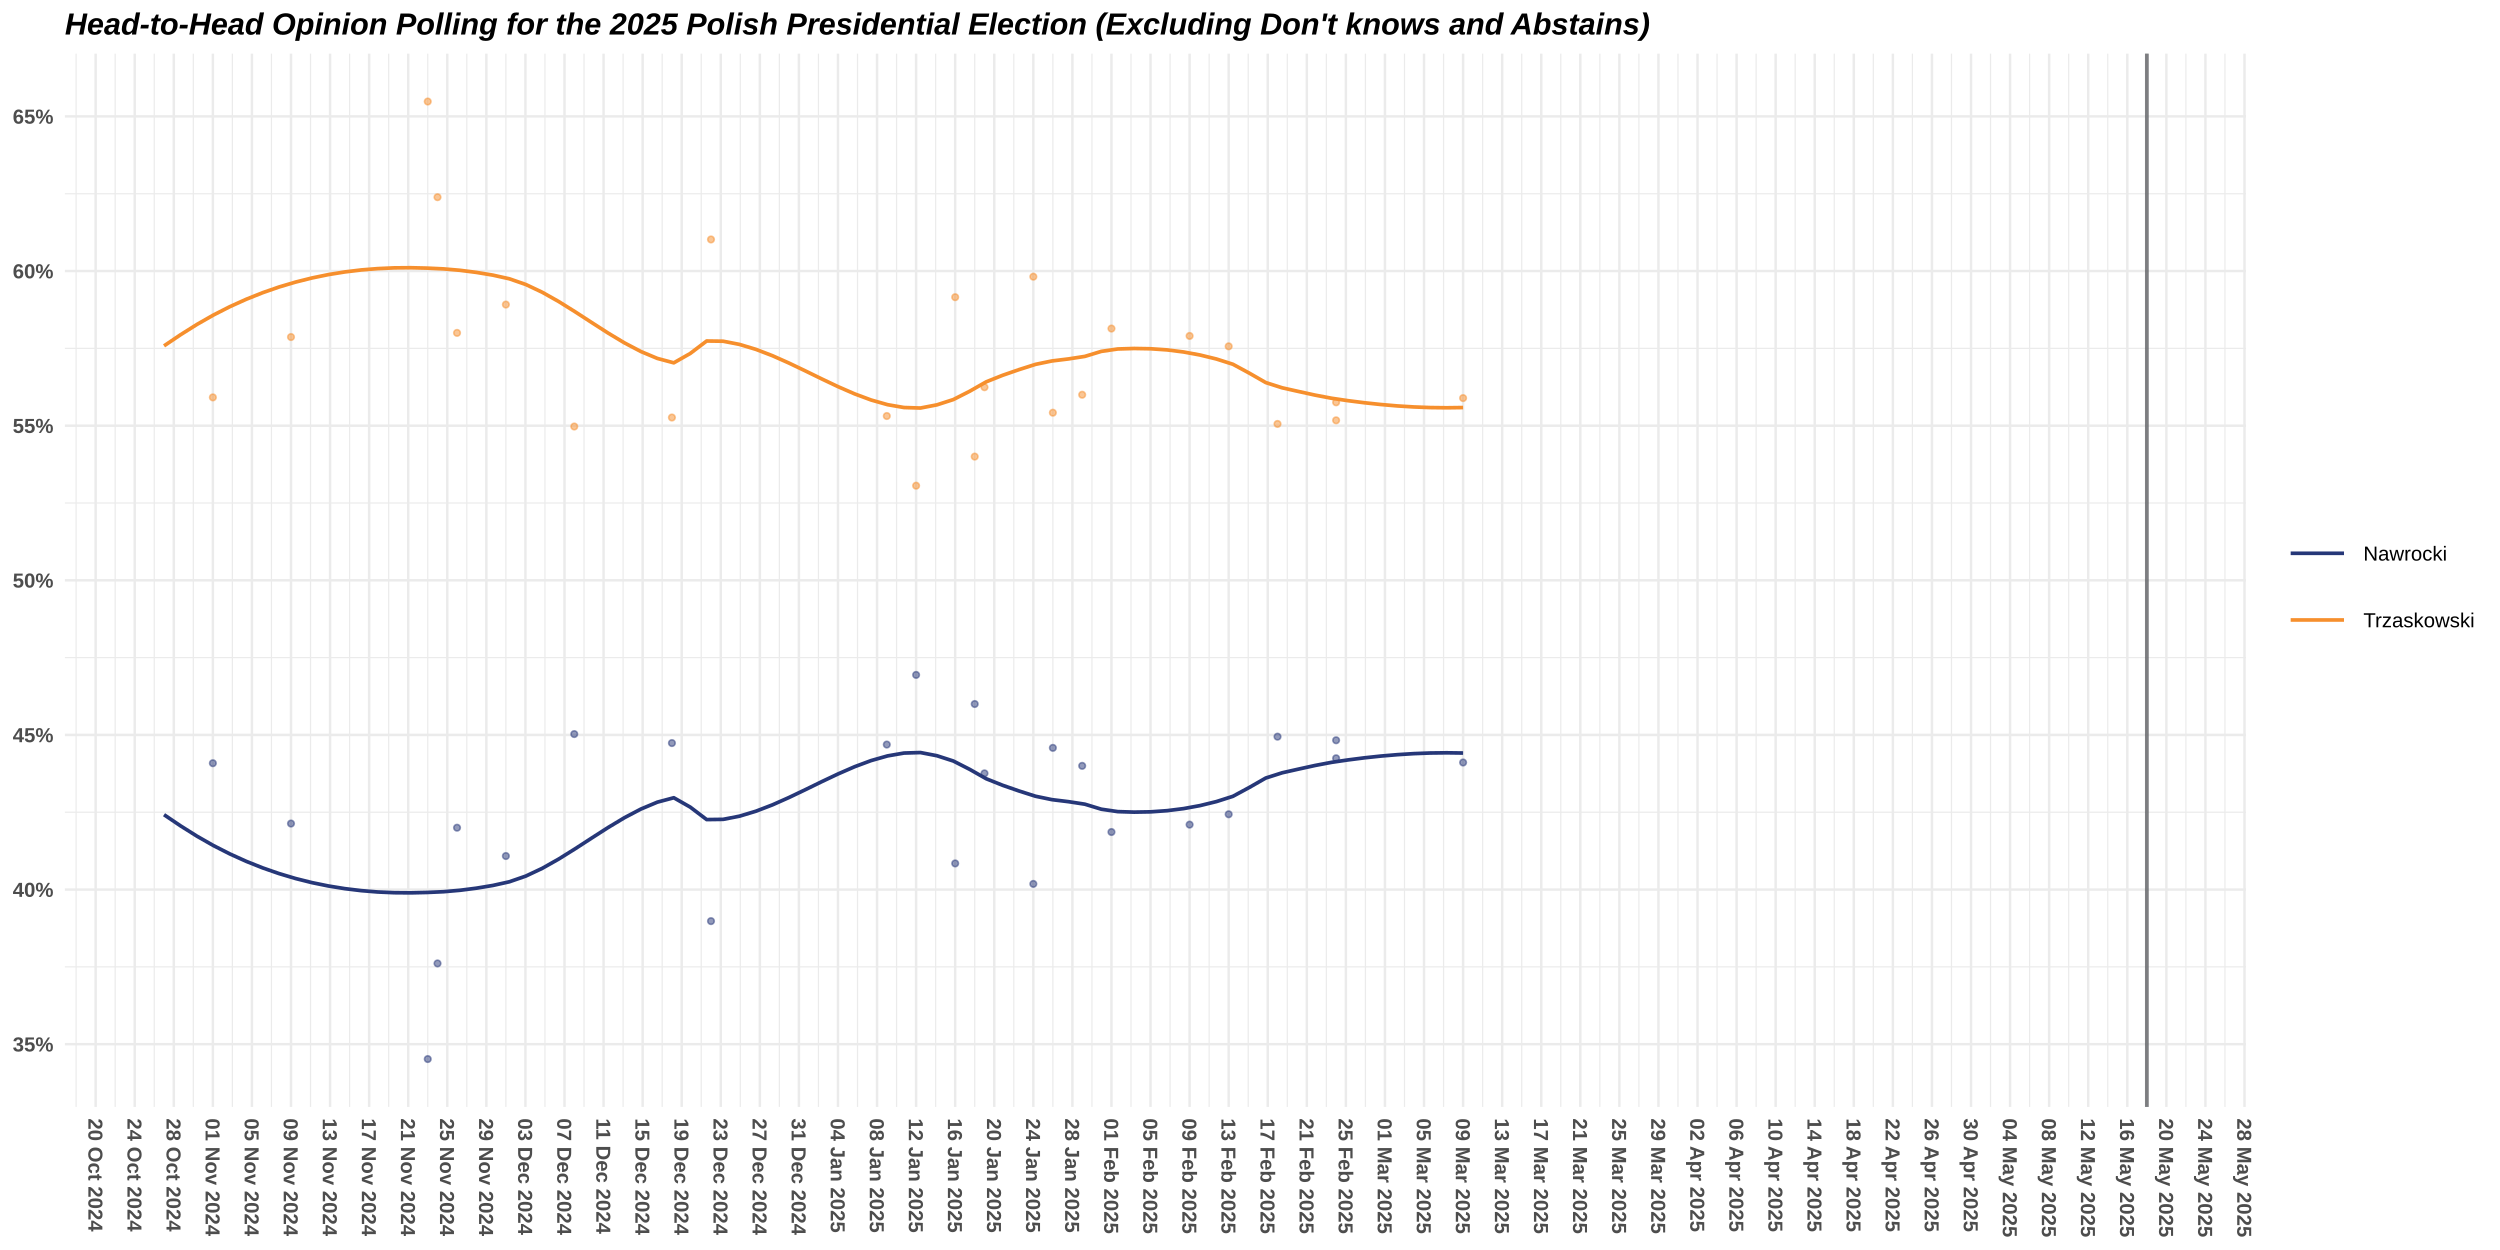
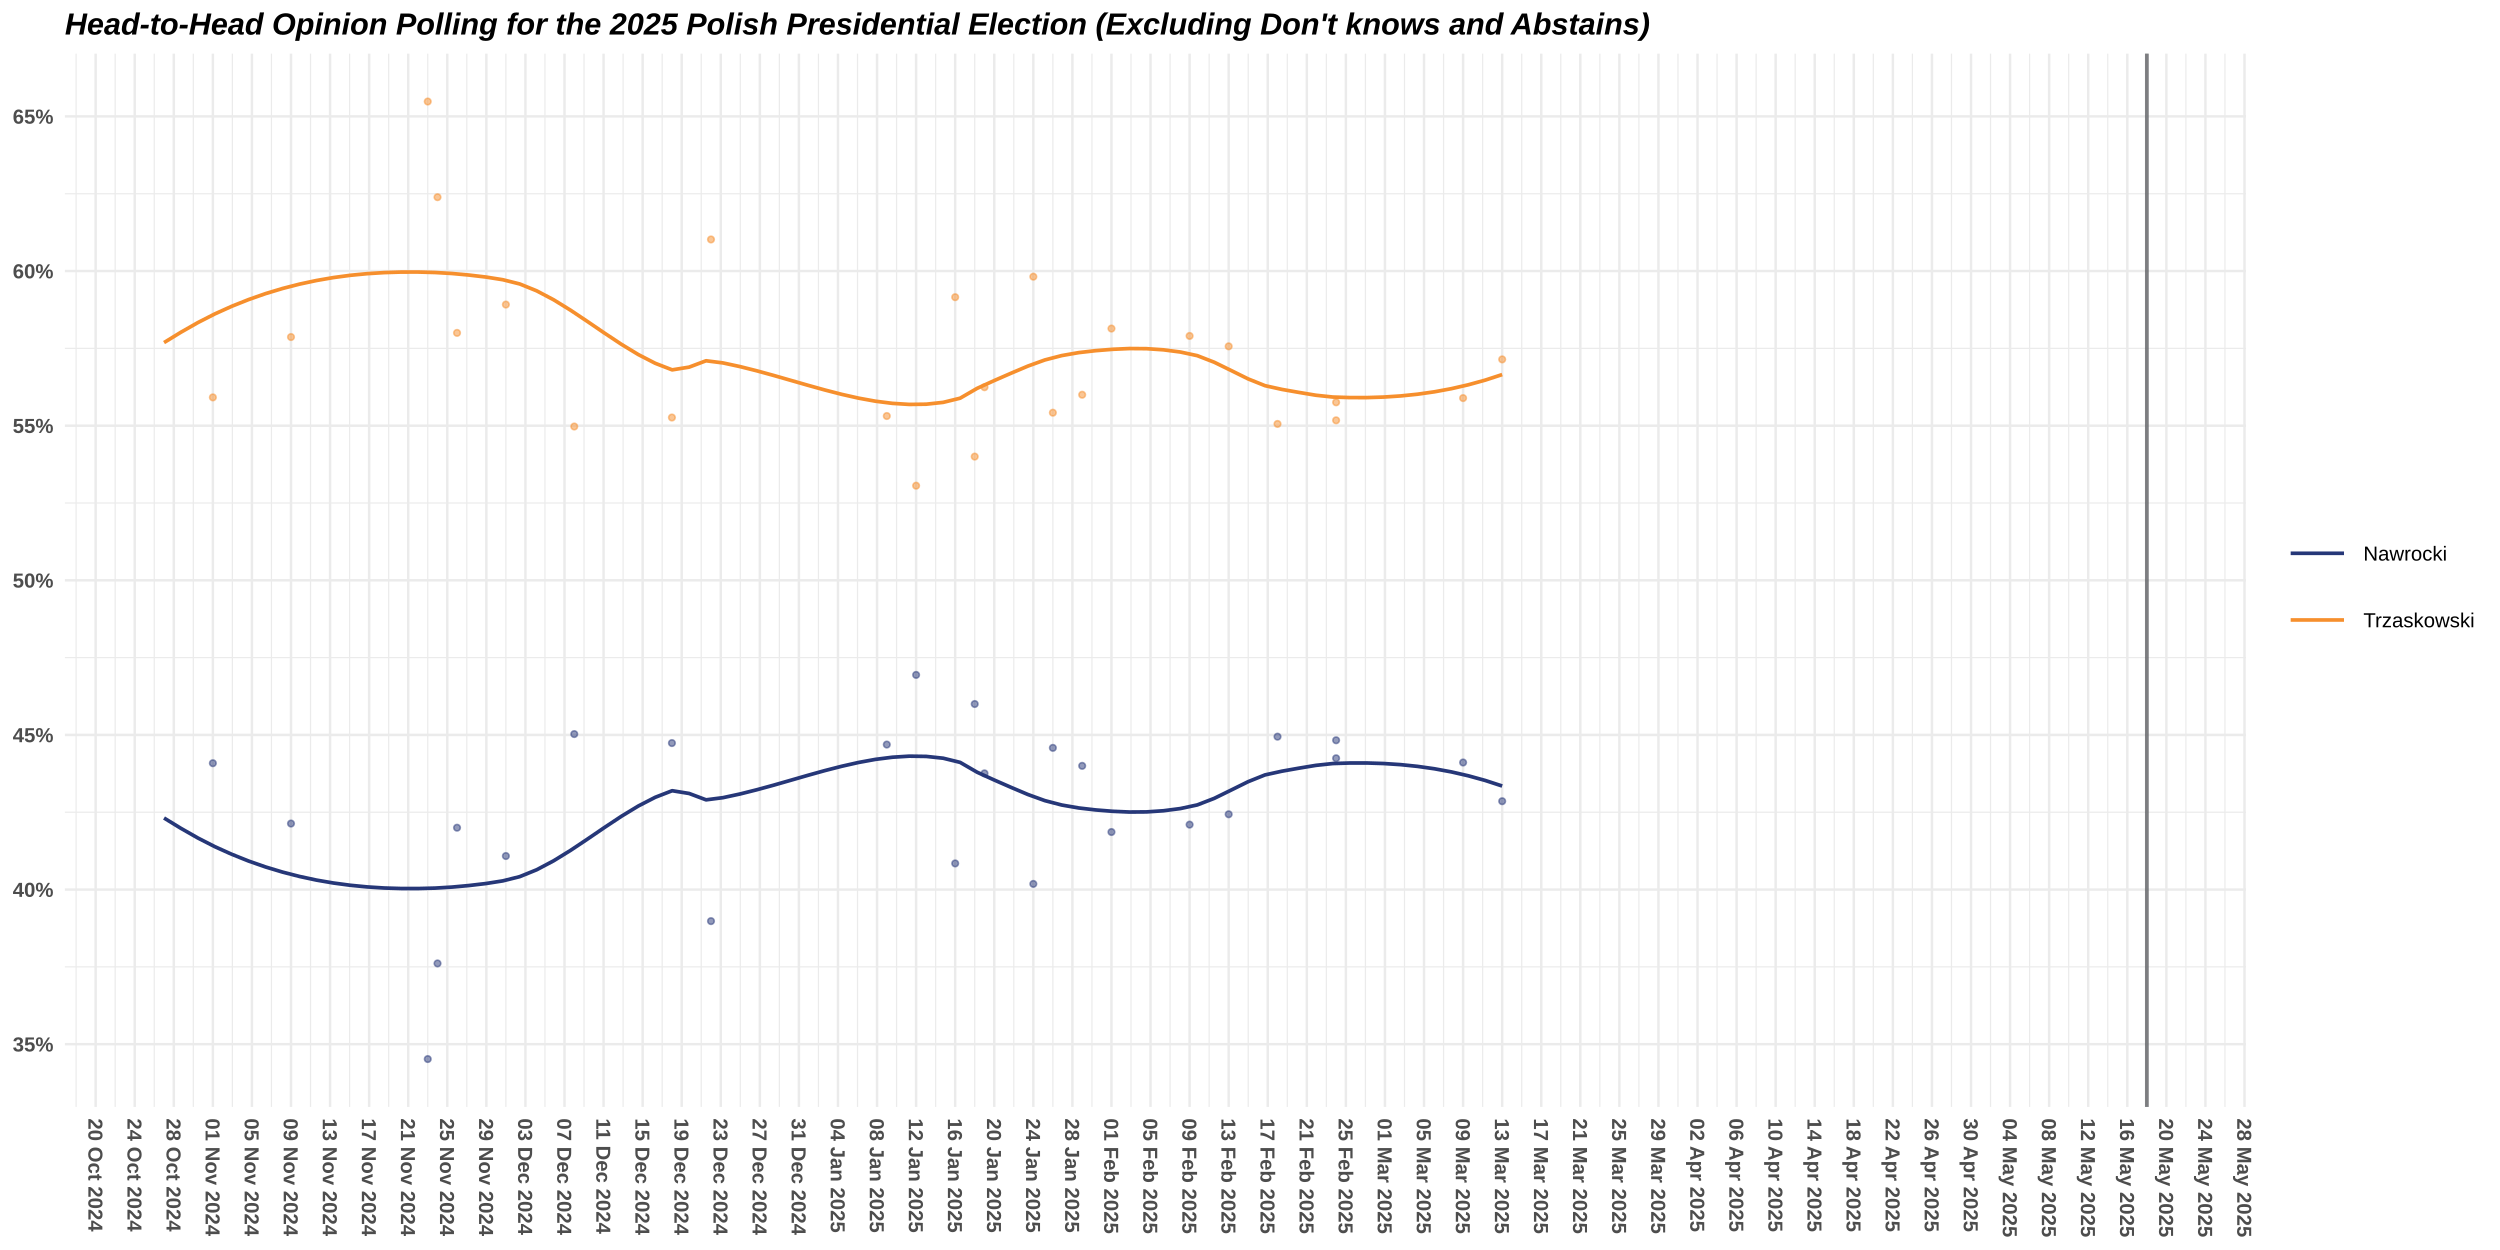
<svg xmlns="http://www.w3.org/2000/svg" class="svglite" width="1080.00pt" height="540.00pt" viewBox="0 0 1080.00 540.00">
  <defs>
    <style type="text/css">
    line, polyline, polygon, path, rect, circle {
      fill: none;
      stroke: #000000;
      stroke-linecap: round;
      stroke-linejoin: round;
      stroke-miterlimit: 10.00;
    }
    text {
      white-space: pre;
    }
  </style>
  </defs>
  <rect width="100%" height="100%" style="stroke: none; fill: #FFFFFF;" />
  <defs>
    <clipPath id="cpMC4wMHwxMDgwLjAwfDAuMDB8NTQwLjAw">
      <rect x="0.00" y="0.00" width="1080.00" height="540.00" />
    </clipPath>
  </defs>
  <g clip-path="url(#cpMC4wMHwxMDgwLjAwfDAuMDB8NTQwLjAw)">
    <rect x="0.00" y="0.00" width="1080.00" height="540.00" style="stroke-width: 1.07; stroke: #FFFFFF; fill: #FFFFFF;" />
  </g>
  <defs>
    <clipPath id="cpMjguMDN8OTcwLjI2fDIzLjE4fDQ3OC4yMA==">
      <rect x="28.03" y="23.18" width="942.23" height="455.02" />
    </clipPath>
  </defs>
  <g clip-path="url(#cpMjguMDN8OTcwLjI2fDIzLjE4fDQ3OC4yMA==)">
    <rect x="28.03" y="23.18" width="942.23" height="455.02" style="stroke-width: 1.07; stroke: #FFFFFF; fill: #FFFFFF;" />
    <polyline points="28.03,417.69 970.26,417.69 " style="stroke-width: 0.53; stroke: #EBEBEB; stroke-linecap: butt;" />
    <polyline points="28.03,350.89 970.26,350.89 " style="stroke-width: 0.53; stroke: #EBEBEB; stroke-linecap: butt;" />
    <polyline points="28.03,284.09 970.26,284.09 " style="stroke-width: 0.53; stroke: #EBEBEB; stroke-linecap: butt;" />
    <polyline points="28.03,217.29 970.26,217.29 " style="stroke-width: 0.53; stroke: #EBEBEB; stroke-linecap: butt;" />
    <polyline points="28.03,150.49 970.26,150.49 " style="stroke-width: 0.53; stroke: #EBEBEB; stroke-linecap: butt;" />
    <polyline points="28.03,83.69 970.26,83.69 " style="stroke-width: 0.53; stroke: #EBEBEB; stroke-linecap: butt;" />
    <polyline points="32.88,478.20 32.88,23.18 " style="stroke-width: 0.53; stroke: #EBEBEB; stroke-linecap: butt;" />
    <polyline points="49.76,478.20 49.76,23.18 " style="stroke-width: 0.53; stroke: #EBEBEB; stroke-linecap: butt;" />
    <polyline points="66.64,478.20 66.64,23.18 " style="stroke-width: 0.53; stroke: #EBEBEB; stroke-linecap: butt;" />
    <polyline points="83.52,478.20 83.52,23.18 " style="stroke-width: 0.53; stroke: #EBEBEB; stroke-linecap: butt;" />
    <polyline points="100.39,478.20 100.39,23.18 " style="stroke-width: 0.53; stroke: #EBEBEB; stroke-linecap: butt;" />
    <polyline points="117.27,478.20 117.27,23.18 " style="stroke-width: 0.53; stroke: #EBEBEB; stroke-linecap: butt;" />
    <polyline points="134.15,478.20 134.15,23.18 " style="stroke-width: 0.53; stroke: #EBEBEB; stroke-linecap: butt;" />
    <polyline points="151.03,478.20 151.03,23.18 " style="stroke-width: 0.53; stroke: #EBEBEB; stroke-linecap: butt;" />
    <polyline points="167.91,478.20 167.91,23.18 " style="stroke-width: 0.53; stroke: #EBEBEB; stroke-linecap: butt;" />
    <polyline points="184.79,478.20 184.79,23.18 " style="stroke-width: 0.53; stroke: #EBEBEB; stroke-linecap: butt;" />
    <polyline points="201.66,478.20 201.66,23.18 " style="stroke-width: 0.53; stroke: #EBEBEB; stroke-linecap: butt;" />
    <polyline points="218.54,478.20 218.54,23.18 " style="stroke-width: 0.53; stroke: #EBEBEB; stroke-linecap: butt;" />
    <polyline points="235.42,478.20 235.42,23.18 " style="stroke-width: 0.53; stroke: #EBEBEB; stroke-linecap: butt;" />
    <polyline points="252.30,478.20 252.30,23.18 " style="stroke-width: 0.53; stroke: #EBEBEB; stroke-linecap: butt;" />
    <polyline points="269.18,478.20 269.18,23.18 " style="stroke-width: 0.53; stroke: #EBEBEB; stroke-linecap: butt;" />
    <polyline points="286.06,478.20 286.06,23.18 " style="stroke-width: 0.53; stroke: #EBEBEB; stroke-linecap: butt;" />
    <polyline points="302.93,478.20 302.93,23.18 " style="stroke-width: 0.53; stroke: #EBEBEB; stroke-linecap: butt;" />
    <polyline points="319.81,478.20 319.81,23.18 " style="stroke-width: 0.53; stroke: #EBEBEB; stroke-linecap: butt;" />
    <polyline points="336.69,478.20 336.69,23.18 " style="stroke-width: 0.53; stroke: #EBEBEB; stroke-linecap: butt;" />
    <polyline points="353.57,478.20 353.57,23.18 " style="stroke-width: 0.53; stroke: #EBEBEB; stroke-linecap: butt;" />
    <polyline points="370.45,478.20 370.45,23.18 " style="stroke-width: 0.53; stroke: #EBEBEB; stroke-linecap: butt;" />
    <polyline points="387.32,478.20 387.32,23.18 " style="stroke-width: 0.53; stroke: #EBEBEB; stroke-linecap: butt;" />
    <polyline points="404.20,478.20 404.20,23.18 " style="stroke-width: 0.53; stroke: #EBEBEB; stroke-linecap: butt;" />
    <polyline points="421.08,478.20 421.08,23.18 " style="stroke-width: 0.53; stroke: #EBEBEB; stroke-linecap: butt;" />
    <polyline points="437.96,478.20 437.96,23.18 " style="stroke-width: 0.53; stroke: #EBEBEB; stroke-linecap: butt;" />
    <polyline points="454.84,478.20 454.84,23.18 " style="stroke-width: 0.53; stroke: #EBEBEB; stroke-linecap: butt;" />
    <polyline points="471.72,478.20 471.72,23.18 " style="stroke-width: 0.53; stroke: #EBEBEB; stroke-linecap: butt;" />
    <polyline points="488.59,478.20 488.59,23.18 " style="stroke-width: 0.53; stroke: #EBEBEB; stroke-linecap: butt;" />
    <polyline points="505.47,478.20 505.47,23.18 " style="stroke-width: 0.53; stroke: #EBEBEB; stroke-linecap: butt;" />
    <polyline points="522.35,478.20 522.35,23.18 " style="stroke-width: 0.53; stroke: #EBEBEB; stroke-linecap: butt;" />
    <polyline points="539.23,478.20 539.23,23.18 " style="stroke-width: 0.53; stroke: #EBEBEB; stroke-linecap: butt;" />
    <polyline points="556.11,478.20 556.11,23.18 " style="stroke-width: 0.53; stroke: #EBEBEB; stroke-linecap: butt;" />
    <polyline points="572.98,478.20 572.98,23.18 " style="stroke-width: 0.53; stroke: #EBEBEB; stroke-linecap: butt;" />
    <polyline points="589.86,478.20 589.86,23.18 " style="stroke-width: 0.53; stroke: #EBEBEB; stroke-linecap: butt;" />
    <polyline points="606.74,478.20 606.74,23.18 " style="stroke-width: 0.53; stroke: #EBEBEB; stroke-linecap: butt;" />
    <polyline points="623.62,478.20 623.62,23.18 " style="stroke-width: 0.53; stroke: #EBEBEB; stroke-linecap: butt;" />
    <polyline points="640.50,478.20 640.50,23.18 " style="stroke-width: 0.53; stroke: #EBEBEB; stroke-linecap: butt;" />
    <polyline points="657.38,478.20 657.38,23.18 " style="stroke-width: 0.53; stroke: #EBEBEB; stroke-linecap: butt;" />
    <polyline points="674.25,478.20 674.25,23.18 " style="stroke-width: 0.53; stroke: #EBEBEB; stroke-linecap: butt;" />
    <polyline points="691.13,478.20 691.13,23.18 " style="stroke-width: 0.53; stroke: #EBEBEB; stroke-linecap: butt;" />
    <polyline points="708.01,478.20 708.01,23.18 " style="stroke-width: 0.53; stroke: #EBEBEB; stroke-linecap: butt;" />
    <polyline points="724.89,478.20 724.89,23.18 " style="stroke-width: 0.53; stroke: #EBEBEB; stroke-linecap: butt;" />
    <polyline points="741.77,478.20 741.77,23.18 " style="stroke-width: 0.53; stroke: #EBEBEB; stroke-linecap: butt;" />
    <polyline points="758.65,478.20 758.65,23.18 " style="stroke-width: 0.53; stroke: #EBEBEB; stroke-linecap: butt;" />
    <polyline points="775.52,478.20 775.52,23.18 " style="stroke-width: 0.53; stroke: #EBEBEB; stroke-linecap: butt;" />
    <polyline points="792.40,478.20 792.40,23.18 " style="stroke-width: 0.53; stroke: #EBEBEB; stroke-linecap: butt;" />
    <polyline points="809.28,478.20 809.28,23.18 " style="stroke-width: 0.53; stroke: #EBEBEB; stroke-linecap: butt;" />
    <polyline points="826.16,478.20 826.16,23.18 " style="stroke-width: 0.53; stroke: #EBEBEB; stroke-linecap: butt;" />
    <polyline points="843.04,478.20 843.04,23.18 " style="stroke-width: 0.53; stroke: #EBEBEB; stroke-linecap: butt;" />
    <polyline points="859.91,478.20 859.91,23.18 " style="stroke-width: 0.53; stroke: #EBEBEB; stroke-linecap: butt;" />
    <polyline points="876.79,478.20 876.79,23.18 " style="stroke-width: 0.53; stroke: #EBEBEB; stroke-linecap: butt;" />
    <polyline points="893.67,478.20 893.67,23.18 " style="stroke-width: 0.53; stroke: #EBEBEB; stroke-linecap: butt;" />
    <polyline points="910.55,478.20 910.55,23.18 " style="stroke-width: 0.53; stroke: #EBEBEB; stroke-linecap: butt;" />
    <polyline points="927.43,478.20 927.43,23.18 " style="stroke-width: 0.53; stroke: #EBEBEB; stroke-linecap: butt;" />
    <polyline points="944.31,478.20 944.31,23.18 " style="stroke-width: 0.53; stroke: #EBEBEB; stroke-linecap: butt;" />
    <polyline points="961.18,478.20 961.18,23.18 " style="stroke-width: 0.53; stroke: #EBEBEB; stroke-linecap: butt;" />
    <polyline points="28.03,451.09 970.26,451.09 " style="stroke-width: 1.07; stroke: #EBEBEB; stroke-linecap: butt;" />
    <polyline points="28.03,384.29 970.26,384.29 " style="stroke-width: 1.07; stroke: #EBEBEB; stroke-linecap: butt;" />
    <polyline points="28.03,317.49 970.26,317.49 " style="stroke-width: 1.07; stroke: #EBEBEB; stroke-linecap: butt;" />
    <polyline points="28.03,250.69 970.26,250.69 " style="stroke-width: 1.07; stroke: #EBEBEB; stroke-linecap: butt;" />
    <polyline points="28.03,183.89 970.26,183.89 " style="stroke-width: 1.07; stroke: #EBEBEB; stroke-linecap: butt;" />
    <polyline points="28.03,117.09 970.26,117.09 " style="stroke-width: 1.07; stroke: #EBEBEB; stroke-linecap: butt;" />
    <polyline points="28.03,50.28 970.26,50.28 " style="stroke-width: 1.07; stroke: #EBEBEB; stroke-linecap: butt;" />
    <polyline points="41.32,478.20 41.32,23.18 " style="stroke-width: 1.07; stroke: #EBEBEB; stroke-linecap: butt;" />
    <polyline points="58.20,478.20 58.20,23.18 " style="stroke-width: 1.07; stroke: #EBEBEB; stroke-linecap: butt;" />
    <polyline points="75.08,478.20 75.08,23.18 " style="stroke-width: 1.07; stroke: #EBEBEB; stroke-linecap: butt;" />
    <polyline points="91.96,478.20 91.96,23.18 " style="stroke-width: 1.07; stroke: #EBEBEB; stroke-linecap: butt;" />
    <polyline points="108.83,478.20 108.83,23.18 " style="stroke-width: 1.07; stroke: #EBEBEB; stroke-linecap: butt;" />
    <polyline points="125.71,478.20 125.71,23.18 " style="stroke-width: 1.07; stroke: #EBEBEB; stroke-linecap: butt;" />
    <polyline points="142.59,478.20 142.59,23.18 " style="stroke-width: 1.07; stroke: #EBEBEB; stroke-linecap: butt;" />
    <polyline points="159.47,478.20 159.47,23.18 " style="stroke-width: 1.07; stroke: #EBEBEB; stroke-linecap: butt;" />
    <polyline points="176.35,478.20 176.35,23.18 " style="stroke-width: 1.07; stroke: #EBEBEB; stroke-linecap: butt;" />
    <polyline points="193.22,478.20 193.22,23.18 " style="stroke-width: 1.07; stroke: #EBEBEB; stroke-linecap: butt;" />
    <polyline points="210.10,478.20 210.10,23.18 " style="stroke-width: 1.07; stroke: #EBEBEB; stroke-linecap: butt;" />
    <polyline points="226.98,478.20 226.98,23.18 " style="stroke-width: 1.07; stroke: #EBEBEB; stroke-linecap: butt;" />
    <polyline points="243.86,478.20 243.86,23.18 " style="stroke-width: 1.07; stroke: #EBEBEB; stroke-linecap: butt;" />
    <polyline points="260.74,478.20 260.74,23.18 " style="stroke-width: 1.07; stroke: #EBEBEB; stroke-linecap: butt;" />
    <polyline points="277.62,478.20 277.62,23.18 " style="stroke-width: 1.07; stroke: #EBEBEB; stroke-linecap: butt;" />
    <polyline points="294.49,478.20 294.49,23.18 " style="stroke-width: 1.07; stroke: #EBEBEB; stroke-linecap: butt;" />
    <polyline points="311.37,478.20 311.37,23.18 " style="stroke-width: 1.07; stroke: #EBEBEB; stroke-linecap: butt;" />
    <polyline points="328.25,478.20 328.25,23.18 " style="stroke-width: 1.07; stroke: #EBEBEB; stroke-linecap: butt;" />
    <polyline points="345.13,478.20 345.13,23.18 " style="stroke-width: 1.07; stroke: #EBEBEB; stroke-linecap: butt;" />
    <polyline points="362.01,478.20 362.01,23.18 " style="stroke-width: 1.07; stroke: #EBEBEB; stroke-linecap: butt;" />
    <polyline points="378.89,478.20 378.89,23.18 " style="stroke-width: 1.07; stroke: #EBEBEB; stroke-linecap: butt;" />
    <polyline points="395.76,478.20 395.76,23.18 " style="stroke-width: 1.07; stroke: #EBEBEB; stroke-linecap: butt;" />
    <polyline points="412.64,478.20 412.64,23.18 " style="stroke-width: 1.07; stroke: #EBEBEB; stroke-linecap: butt;" />
    <polyline points="429.52,478.20 429.52,23.18 " style="stroke-width: 1.07; stroke: #EBEBEB; stroke-linecap: butt;" />
    <polyline points="446.40,478.20 446.40,23.18 " style="stroke-width: 1.07; stroke: #EBEBEB; stroke-linecap: butt;" />
    <polyline points="463.28,478.20 463.28,23.18 " style="stroke-width: 1.07; stroke: #EBEBEB; stroke-linecap: butt;" />
    <polyline points="480.15,478.20 480.15,23.18 " style="stroke-width: 1.07; stroke: #EBEBEB; stroke-linecap: butt;" />
    <polyline points="497.03,478.20 497.03,23.18 " style="stroke-width: 1.07; stroke: #EBEBEB; stroke-linecap: butt;" />
    <polyline points="513.91,478.20 513.91,23.18 " style="stroke-width: 1.07; stroke: #EBEBEB; stroke-linecap: butt;" />
    <polyline points="530.79,478.20 530.79,23.18 " style="stroke-width: 1.07; stroke: #EBEBEB; stroke-linecap: butt;" />
    <polyline points="547.67,478.20 547.67,23.18 " style="stroke-width: 1.07; stroke: #EBEBEB; stroke-linecap: butt;" />
    <polyline points="564.55,478.20 564.55,23.18 " style="stroke-width: 1.07; stroke: #EBEBEB; stroke-linecap: butt;" />
    <polyline points="581.42,478.20 581.42,23.18 " style="stroke-width: 1.07; stroke: #EBEBEB; stroke-linecap: butt;" />
    <polyline points="598.30,478.20 598.30,23.18 " style="stroke-width: 1.07; stroke: #EBEBEB; stroke-linecap: butt;" />
    <polyline points="615.18,478.20 615.18,23.18 " style="stroke-width: 1.07; stroke: #EBEBEB; stroke-linecap: butt;" />
    <polyline points="632.06,478.20 632.06,23.18 " style="stroke-width: 1.07; stroke: #EBEBEB; stroke-linecap: butt;" />
    <polyline points="648.94,478.20 648.94,23.18 " style="stroke-width: 1.07; stroke: #EBEBEB; stroke-linecap: butt;" />
    <polyline points="665.82,478.20 665.82,23.18 " style="stroke-width: 1.07; stroke: #EBEBEB; stroke-linecap: butt;" />
    <polyline points="682.69,478.20 682.69,23.18 " style="stroke-width: 1.07; stroke: #EBEBEB; stroke-linecap: butt;" />
    <polyline points="699.57,478.20 699.57,23.18 " style="stroke-width: 1.07; stroke: #EBEBEB; stroke-linecap: butt;" />
    <polyline points="716.45,478.20 716.45,23.18 " style="stroke-width: 1.07; stroke: #EBEBEB; stroke-linecap: butt;" />
    <polyline points="733.33,478.20 733.33,23.18 " style="stroke-width: 1.07; stroke: #EBEBEB; stroke-linecap: butt;" />
    <polyline points="750.21,478.20 750.21,23.18 " style="stroke-width: 1.07; stroke: #EBEBEB; stroke-linecap: butt;" />
    <polyline points="767.08,478.20 767.08,23.18 " style="stroke-width: 1.07; stroke: #EBEBEB; stroke-linecap: butt;" />
    <polyline points="783.96,478.20 783.96,23.18 " style="stroke-width: 1.07; stroke: #EBEBEB; stroke-linecap: butt;" />
    <polyline points="800.84,478.20 800.84,23.18 " style="stroke-width: 1.07; stroke: #EBEBEB; stroke-linecap: butt;" />
    <polyline points="817.72,478.20 817.72,23.18 " style="stroke-width: 1.07; stroke: #EBEBEB; stroke-linecap: butt;" />
    <polyline points="834.60,478.20 834.60,23.18 " style="stroke-width: 1.07; stroke: #EBEBEB; stroke-linecap: butt;" />
    <polyline points="851.48,478.20 851.48,23.18 " style="stroke-width: 1.07; stroke: #EBEBEB; stroke-linecap: butt;" />
    <polyline points="868.35,478.20 868.35,23.18 " style="stroke-width: 1.07; stroke: #EBEBEB; stroke-linecap: butt;" />
    <polyline points="885.23,478.20 885.23,23.18 " style="stroke-width: 1.07; stroke: #EBEBEB; stroke-linecap: butt;" />
    <polyline points="902.11,478.20 902.11,23.18 " style="stroke-width: 1.07; stroke: #EBEBEB; stroke-linecap: butt;" />
    <polyline points="918.99,478.20 918.99,23.18 " style="stroke-width: 1.07; stroke: #EBEBEB; stroke-linecap: butt;" />
    <polyline points="935.87,478.20 935.87,23.18 " style="stroke-width: 1.07; stroke: #EBEBEB; stroke-linecap: butt;" />
    <polyline points="952.74,478.20 952.74,23.18 " style="stroke-width: 1.07; stroke: #EBEBEB; stroke-linecap: butt;" />
    <polyline points="969.62,478.20 969.62,23.18 " style="stroke-width: 1.07; stroke: #EBEBEB; stroke-linecap: butt;" />
+     <circle cx="648.94" cy="346.12" r="1.42" style="stroke-width: 0.71; stroke: #263778; stroke-opacity: 0.50; fill: #263778; fill-opacity: 0.50;" />
    <circle cx="632.06" cy="329.40" r="1.42" style="stroke-width: 0.71; stroke: #263778; stroke-opacity: 0.50; fill: #263778; fill-opacity: 0.50;" />
    <circle cx="577.20" cy="319.79" r="1.42" style="stroke-width: 0.71; stroke: #263778; stroke-opacity: 0.50; fill: #263778; fill-opacity: 0.50;" />
    <circle cx="577.20" cy="327.57" r="1.42" style="stroke-width: 0.71; stroke: #263778; stroke-opacity: 0.50; fill: #263778; fill-opacity: 0.50;" />
    <circle cx="551.89" cy="318.24" r="1.42" style="stroke-width: 0.71; stroke: #263778; stroke-opacity: 0.50; fill: #263778; fill-opacity: 0.50;" />
    <circle cx="480.15" cy="359.43" r="1.42" style="stroke-width: 0.71; stroke: #263778; stroke-opacity: 0.50; fill: #263778; fill-opacity: 0.50;" />
    <circle cx="530.79" cy="351.76" r="1.42" style="stroke-width: 0.71; stroke: #263778; stroke-opacity: 0.50; fill: #263778; fill-opacity: 0.50;" />
    <circle cx="513.91" cy="356.24" r="1.42" style="stroke-width: 0.71; stroke: #263778; stroke-opacity: 0.50; fill: #263778; fill-opacity: 0.50;" />
    <circle cx="467.50" cy="330.85" r="1.42" style="stroke-width: 0.71; stroke: #263778; stroke-opacity: 0.50; fill: #263778; fill-opacity: 0.50;" />
    <circle cx="454.84" cy="323.08" r="1.42" style="stroke-width: 0.71; stroke: #263778; stroke-opacity: 0.50; fill: #263778; fill-opacity: 0.50;" />
    <circle cx="446.40" cy="381.85" r="1.42" style="stroke-width: 0.71; stroke: #263778; stroke-opacity: 0.50; fill: #263778; fill-opacity: 0.50;" />
    <circle cx="425.30" cy="334.09" r="1.42" style="stroke-width: 0.71; stroke: #263778; stroke-opacity: 0.50; fill: #263778; fill-opacity: 0.50;" />
    <circle cx="421.08" cy="304.13" r="1.42" style="stroke-width: 0.71; stroke: #263778; stroke-opacity: 0.50; fill: #263778; fill-opacity: 0.50;" />
    <circle cx="412.64" cy="373.00" r="1.42" style="stroke-width: 0.71; stroke: #263778; stroke-opacity: 0.50; fill: #263778; fill-opacity: 0.50;" />
    <circle cx="395.76" cy="291.56" r="1.42" style="stroke-width: 0.71; stroke: #263778; stroke-opacity: 0.50; fill: #263778; fill-opacity: 0.50;" />
    <circle cx="383.10" cy="321.65" r="1.42" style="stroke-width: 0.71; stroke: #263778; stroke-opacity: 0.50; fill: #263778; fill-opacity: 0.50;" />
    <circle cx="307.15" cy="397.92" r="1.42" style="stroke-width: 0.71; stroke: #263778; stroke-opacity: 0.50; fill: #263778; fill-opacity: 0.50;" />
    <circle cx="290.27" cy="321.00" r="1.42" style="stroke-width: 0.71; stroke: #263778; stroke-opacity: 0.50; fill: #263778; fill-opacity: 0.50;" />
    <circle cx="218.54" cy="369.80" r="1.42" style="stroke-width: 0.71; stroke: #263778; stroke-opacity: 0.50; fill: #263778; fill-opacity: 0.50;" />
    <circle cx="248.08" cy="317.12" r="1.42" style="stroke-width: 0.71; stroke: #263778; stroke-opacity: 0.50; fill: #263778; fill-opacity: 0.50;" />
    <circle cx="197.44" cy="357.57" r="1.42" style="stroke-width: 0.71; stroke: #263778; stroke-opacity: 0.50; fill: #263778; fill-opacity: 0.50;" />
    <circle cx="91.96" cy="329.70" r="1.42" style="stroke-width: 0.71; stroke: #263778; stroke-opacity: 0.50; fill: #263778; fill-opacity: 0.50;" />
    <circle cx="189.01" cy="416.20" r="1.42" style="stroke-width: 0.71; stroke: #263778; stroke-opacity: 0.50; fill: #263778; fill-opacity: 0.50;" />
    <circle cx="184.79" cy="457.51" r="1.42" style="stroke-width: 0.71; stroke: #263778; stroke-opacity: 0.50; fill: #263778; fill-opacity: 0.50;" />
    <circle cx="125.71" cy="355.77" r="1.42" style="stroke-width: 0.71; stroke: #263778; stroke-opacity: 0.50; fill: #263778; fill-opacity: 0.50;" />
+     <circle cx="648.94" cy="155.26" r="1.42" style="stroke-width: 0.71; stroke: #F68F2D; stroke-opacity: 0.50; fill: #F68F2D; fill-opacity: 0.50;" />
    <circle cx="632.06" cy="171.97" r="1.42" style="stroke-width: 0.71; stroke: #F68F2D; stroke-opacity: 0.50; fill: #F68F2D; fill-opacity: 0.50;" />
    <circle cx="577.20" cy="181.58" r="1.42" style="stroke-width: 0.71; stroke: #F68F2D; stroke-opacity: 0.50; fill: #F68F2D; fill-opacity: 0.50;" />
    <circle cx="577.20" cy="173.80" r="1.42" style="stroke-width: 0.71; stroke: #F68F2D; stroke-opacity: 0.50; fill: #F68F2D; fill-opacity: 0.50;" />
    <circle cx="551.89" cy="183.14" r="1.42" style="stroke-width: 0.71; stroke: #F68F2D; stroke-opacity: 0.50; fill: #F68F2D; fill-opacity: 0.50;" />
    <circle cx="480.15" cy="141.94" r="1.42" style="stroke-width: 0.71; stroke: #F68F2D; stroke-opacity: 0.50; fill: #F68F2D; fill-opacity: 0.50;" />
    <circle cx="530.79" cy="149.61" r="1.42" style="stroke-width: 0.71; stroke: #F68F2D; stroke-opacity: 0.50; fill: #F68F2D; fill-opacity: 0.50;" />
    <circle cx="513.91" cy="145.13" r="1.42" style="stroke-width: 0.71; stroke: #F68F2D; stroke-opacity: 0.50; fill: #F68F2D; fill-opacity: 0.50;" />
    <circle cx="467.50" cy="170.53" r="1.42" style="stroke-width: 0.71; stroke: #F68F2D; stroke-opacity: 0.50; fill: #F68F2D; fill-opacity: 0.50;" />
    <circle cx="454.84" cy="178.29" r="1.42" style="stroke-width: 0.71; stroke: #F68F2D; stroke-opacity: 0.50; fill: #F68F2D; fill-opacity: 0.50;" />
    <circle cx="446.40" cy="119.53" r="1.42" style="stroke-width: 0.71; stroke: #F68F2D; stroke-opacity: 0.50; fill: #F68F2D; fill-opacity: 0.50;" />
    <circle cx="425.30" cy="167.28" r="1.42" style="stroke-width: 0.71; stroke: #F68F2D; stroke-opacity: 0.50; fill: #F68F2D; fill-opacity: 0.50;" />
    <circle cx="421.08" cy="197.25" r="1.42" style="stroke-width: 0.71; stroke: #F68F2D; stroke-opacity: 0.50; fill: #F68F2D; fill-opacity: 0.50;" />
    <circle cx="412.64" cy="128.38" r="1.42" style="stroke-width: 0.71; stroke: #F68F2D; stroke-opacity: 0.50; fill: #F68F2D; fill-opacity: 0.50;" />
    <circle cx="395.76" cy="209.82" r="1.42" style="stroke-width: 0.71; stroke: #F68F2D; stroke-opacity: 0.50; fill: #F68F2D; fill-opacity: 0.50;" />
    <circle cx="383.10" cy="179.72" r="1.42" style="stroke-width: 0.71; stroke: #F68F2D; stroke-opacity: 0.50; fill: #F68F2D; fill-opacity: 0.50;" />
    <circle cx="307.15" cy="103.45" r="1.42" style="stroke-width: 0.71; stroke: #F68F2D; stroke-opacity: 0.50; fill: #F68F2D; fill-opacity: 0.50;" />
    <circle cx="290.27" cy="180.37" r="1.42" style="stroke-width: 0.71; stroke: #F68F2D; stroke-opacity: 0.50; fill: #F68F2D; fill-opacity: 0.50;" />
    <circle cx="218.54" cy="131.57" r="1.42" style="stroke-width: 0.71; stroke: #F68F2D; stroke-opacity: 0.50; fill: #F68F2D; fill-opacity: 0.50;" />
    <circle cx="248.08" cy="184.25" r="1.42" style="stroke-width: 0.71; stroke: #F68F2D; stroke-opacity: 0.50; fill: #F68F2D; fill-opacity: 0.50;" />
    <circle cx="197.44" cy="143.81" r="1.42" style="stroke-width: 0.71; stroke: #F68F2D; stroke-opacity: 0.50; fill: #F68F2D; fill-opacity: 0.50;" />
    <circle cx="91.96" cy="171.67" r="1.42" style="stroke-width: 0.71; stroke: #F68F2D; stroke-opacity: 0.50; fill: #F68F2D; fill-opacity: 0.50;" />
    <circle cx="189.01" cy="85.18" r="1.42" style="stroke-width: 0.71; stroke: #F68F2D; stroke-opacity: 0.50; fill: #F68F2D; fill-opacity: 0.50;" />
    <circle cx="184.79" cy="43.86" r="1.42" style="stroke-width: 0.71; stroke: #F68F2D; stroke-opacity: 0.50; fill: #F68F2D; fill-opacity: 0.50;" />
    <circle cx="125.71" cy="145.60" r="1.42" style="stroke-width: 0.71; stroke: #F68F2D; stroke-opacity: 0.50; fill: #F68F2D; fill-opacity: 0.50;" />
-     <polyline points="70.86,351.95 77.96,356.75 85.07,361.22 92.17,365.27 99.27,368.88 106.38,372.10 113.48,374.93 120.58,377.40 127.69,379.52 134.79,381.30 141.90,382.75 149.00,383.90 156.10,384.76 163.21,385.34 170.31,385.65 177.41,385.71 184.52,385.54 191.62,385.22 198.73,384.60 205.83,383.69 212.93,382.51 220.04,380.93 227.14,378.47 234.25,375.12 241.35,371.11 248.45,366.68 255.56,362.07 262.66,357.51 269.76,353.25 276.87,349.51 283.97,346.53 291.08,344.63 298.18,348.67 305.28,354.06 312.39,353.96 319.49,352.58 326.59,350.43 333.70,347.70 340.80,344.54 347.91,341.14 355.01,337.67 362.11,334.31 369.22,331.21 376.32,328.57 383.43,326.55 390.53,325.32 397.63,325.10 404.74,326.47 411.84,328.76 418.94,332.38 426.05,336.42 433.15,339.25 440.26,341.72 447.36,343.98 454.46,345.45 461.57,346.32 468.67,347.41 475.77,349.58 482.88,350.62 489.98,350.84 497.09,350.71 504.19,350.21 511.29,349.32 518.40,348.02 525.50,346.28 532.61,344.01 539.71,340.17 546.81,336.11 553.92,333.84 561.02,332.24 568.12,330.68 575.23,329.33 582.33,328.29 589.44,327.38 596.54,326.62 603.64,326.02 610.75,325.57 617.85,325.30 624.95,325.21 632.06,325.31 " style="stroke-width: 1.60; stroke: #263778; stroke-linecap: butt;" />
-     <polyline points="70.86,149.42 77.96,144.63 85.07,140.16 92.17,136.11 99.27,132.49 106.38,129.28 113.48,126.44 120.58,123.97 127.69,121.86 134.79,120.08 141.90,118.62 149.00,117.47 156.10,116.61 163.21,116.04 170.31,115.72 177.41,115.66 184.52,115.83 191.62,116.16 198.73,116.77 205.83,117.68 212.93,118.86 220.04,120.44 227.14,122.90 234.25,126.26 241.35,130.26 248.45,134.69 255.56,139.30 262.66,143.86 269.76,148.12 276.87,151.86 283.97,154.84 291.08,156.74 298.18,152.70 305.28,147.31 312.39,147.41 319.49,148.79 326.59,150.94 333.70,153.67 340.80,156.83 347.91,160.23 355.01,163.70 362.11,167.07 369.22,170.16 376.32,172.80 383.43,174.82 390.53,176.05 397.63,176.27 404.74,174.90 411.84,172.61 418.94,169.00 426.05,164.95 433.15,162.12 440.26,159.66 447.36,157.40 454.46,155.93 461.57,155.06 468.67,153.96 475.77,151.79 482.88,150.76 489.98,150.54 497.09,150.67 504.19,151.16 511.29,152.05 518.40,153.36 525.50,155.09 532.61,157.36 539.71,161.20 546.81,165.27 553.92,167.54 561.02,169.13 568.12,170.69 575.23,172.04 582.33,173.09 589.44,173.99 596.54,174.75 603.64,175.36 610.75,175.80 617.85,176.07 624.95,176.16 632.06,176.06 " style="stroke-width: 1.60; stroke: #F68F2D; stroke-linecap: butt;" />
+     <polyline points="70.86,353.38 78.18,357.86 85.49,362.02 92.81,365.76 100.13,369.06 107.45,371.99 114.76,374.54 122.08,376.75 129.40,378.63 136.71,380.20 144.03,381.46 151.35,382.44 158.67,383.15 165.98,383.62 173.30,383.84 180.62,383.85 187.94,383.66 195.25,383.22 202.57,382.55 209.89,381.69 217.21,380.54 224.52,378.71 231.84,375.74 239.16,371.87 246.48,367.36 253.79,362.48 261.11,357.49 268.43,352.64 275.75,348.20 283.06,344.43 290.38,341.59 297.70,342.78 305.02,345.53 312.33,344.59 319.65,343.01 326.97,341.17 334.29,339.17 341.60,337.07 348.92,334.96 356.24,332.92 363.56,331.04 370.87,329.39 378.19,328.05 385.51,327.12 392.83,326.66 400.14,326.77 407.46,327.55 414.78,329.35 422.10,333.59 429.41,336.92 436.73,340.12 444.05,343.22 451.37,345.87 458.68,347.77 466.00,349.04 473.32,349.89 480.64,350.48 487.95,350.80 495.27,350.74 502.59,350.25 509.91,349.30 517.22,347.73 524.54,344.90 531.86,341.31 539.18,337.69 546.49,334.76 553.81,333.15 561.13,331.85 568.44,330.64 575.76,329.85 583.08,329.62 590.40,329.61 597.71,329.84 605.03,330.32 612.35,331.07 619.67,332.11 626.98,333.46 634.30,335.14 641.62,337.16 648.94,339.55 " style="stroke-width: 1.60; stroke: #263778; stroke-linecap: butt;" />
+     <polyline points="70.86,147.99 78.18,143.51 85.49,139.35 92.81,135.61 100.13,132.31 107.45,129.39 114.76,126.83 122.08,124.62 129.40,122.74 136.71,121.18 144.03,119.91 151.35,118.93 158.67,118.22 165.98,117.76 173.30,117.53 180.62,117.52 187.94,117.72 195.25,118.15 202.57,118.82 209.89,119.68 217.21,120.84 224.52,122.67 231.84,125.64 239.16,129.50 246.48,134.01 253.79,138.89 261.11,143.88 268.43,148.73 275.75,153.17 283.06,156.94 290.38,159.78 297.70,158.60 305.02,155.85 312.33,156.78 319.65,158.36 326.97,160.20 334.29,162.21 341.60,164.31 348.92,166.41 356.24,168.45 363.56,170.34 370.87,171.99 378.19,173.32 385.51,174.25 392.83,174.71 400.14,174.61 407.46,173.82 414.78,172.02 422.10,167.78 429.41,164.45 436.73,161.25 444.05,158.15 451.37,155.50 458.68,153.61 466.00,152.33 473.32,151.49 480.64,150.90 487.95,150.57 495.27,150.63 502.59,151.12 509.91,152.07 517.22,153.64 524.54,156.48 531.86,160.06 539.18,163.68 546.49,166.61 553.81,168.23 561.13,169.52 568.44,170.74 575.76,171.52 583.08,171.75 590.40,171.76 597.71,171.53 605.03,171.05 612.35,170.30 619.67,169.26 626.98,167.91 634.30,166.23 641.62,164.21 648.94,161.82 " style="stroke-width: 1.60; stroke: #F68F2D; stroke-linecap: butt;" />
    <line x1="927.43" y1="478.20" x2="927.43" y2="23.18" style="stroke-width: 1.60; stroke: #56595C; stroke-opacity: 0.50; stroke-linecap: butt;" />
    <line x1="927.43" y1="478.20" x2="927.43" y2="23.18" style="stroke-width: 1.60; stroke: #56595C; stroke-opacity: 0.50; stroke-linecap: butt;" />
  </g>
  <g clip-path="url(#cpMC4wMHwxMDgwLjAwfDAuMDB8NTQwLjAw)">
    <text x="23.10" y="454.24" text-anchor="end" style="font-size: 8.80px; font-weight: bold;fill: #4D4D4D; font-family: &quot;Arial&quot;;" textLength="17.62px" lengthAdjust="spacingAndGlyphs">35%</text>
    <text x="23.10" y="387.44" text-anchor="end" style="font-size: 8.80px; font-weight: bold;fill: #4D4D4D; font-family: &quot;Arial&quot;;" textLength="17.62px" lengthAdjust="spacingAndGlyphs">40%</text>
    <text x="23.10" y="320.64" text-anchor="end" style="font-size: 8.80px; font-weight: bold;fill: #4D4D4D; font-family: &quot;Arial&quot;;" textLength="17.62px" lengthAdjust="spacingAndGlyphs">45%</text>
    <text x="23.10" y="253.84" text-anchor="end" style="font-size: 8.80px; font-weight: bold;fill: #4D4D4D; font-family: &quot;Arial&quot;;" textLength="17.62px" lengthAdjust="spacingAndGlyphs">50%</text>
    <text x="23.10" y="187.04" text-anchor="end" style="font-size: 8.80px; font-weight: bold;fill: #4D4D4D; font-family: &quot;Arial&quot;;" textLength="17.62px" lengthAdjust="spacingAndGlyphs">55%</text>
    <text x="23.10" y="120.24" text-anchor="end" style="font-size: 8.80px; font-weight: bold;fill: #4D4D4D; font-family: &quot;Arial&quot;;" textLength="17.62px" lengthAdjust="spacingAndGlyphs">60%</text>
    <text x="23.10" y="53.43" text-anchor="end" style="font-size: 8.80px; font-weight: bold;fill: #4D4D4D; font-family: &quot;Arial&quot;;" textLength="17.62px" lengthAdjust="spacingAndGlyphs">65%</text>
    <text transform="translate(38.17,483.13) rotate(90)" style="font-size: 8.80px; font-weight: bold;fill: #4D4D4D; font-family: &quot;Arial&quot;;" textLength="48.95px" lengthAdjust="spacingAndGlyphs">20 Oct 2024</text>
    <text transform="translate(55.05,483.13) rotate(90)" style="font-size: 8.80px; font-weight: bold;fill: #4D4D4D; font-family: &quot;Arial&quot;;" textLength="48.95px" lengthAdjust="spacingAndGlyphs">24 Oct 2024</text>
    <text transform="translate(71.93,483.13) rotate(90)" style="font-size: 8.80px; font-weight: bold;fill: #4D4D4D; font-family: &quot;Arial&quot;;" textLength="48.95px" lengthAdjust="spacingAndGlyphs">28 Oct 2024</text>
    <text transform="translate(88.81,483.13) rotate(90)" style="font-size: 8.80px; font-weight: bold;fill: #4D4D4D; font-family: &quot;Arial&quot;;" textLength="50.89px" lengthAdjust="spacingAndGlyphs">01 Nov 2024</text>
    <text transform="translate(105.68,483.13) rotate(90)" style="font-size: 8.80px; font-weight: bold;fill: #4D4D4D; font-family: &quot;Arial&quot;;" textLength="50.89px" lengthAdjust="spacingAndGlyphs">05 Nov 2024</text>
    <text transform="translate(122.56,483.13) rotate(90)" style="font-size: 8.80px; font-weight: bold;fill: #4D4D4D; font-family: &quot;Arial&quot;;" textLength="50.89px" lengthAdjust="spacingAndGlyphs">09 Nov 2024</text>
    <text transform="translate(139.44,483.13) rotate(90)" style="font-size: 8.80px; font-weight: bold;fill: #4D4D4D; font-family: &quot;Arial&quot;;" textLength="50.89px" lengthAdjust="spacingAndGlyphs">13 Nov 2024</text>
    <text transform="translate(156.32,483.13) rotate(90)" style="font-size: 8.80px; font-weight: bold;fill: #4D4D4D; font-family: &quot;Arial&quot;;" textLength="50.89px" lengthAdjust="spacingAndGlyphs">17 Nov 2024</text>
    <text transform="translate(173.20,483.13) rotate(90)" style="font-size: 8.80px; font-weight: bold;fill: #4D4D4D; font-family: &quot;Arial&quot;;" textLength="50.89px" lengthAdjust="spacingAndGlyphs">21 Nov 2024</text>
    <text transform="translate(190.07,483.13) rotate(90)" style="font-size: 8.80px; font-weight: bold;fill: #4D4D4D; font-family: &quot;Arial&quot;;" textLength="50.89px" lengthAdjust="spacingAndGlyphs">25 Nov 2024</text>
    <text transform="translate(206.95,483.13) rotate(90)" style="font-size: 8.80px; font-weight: bold;fill: #4D4D4D; font-family: &quot;Arial&quot;;" textLength="50.89px" lengthAdjust="spacingAndGlyphs">29 Nov 2024</text>
    <text transform="translate(223.83,483.13) rotate(90)" style="font-size: 8.80px; font-weight: bold;fill: #4D4D4D; font-family: &quot;Arial&quot;;" textLength="50.41px" lengthAdjust="spacingAndGlyphs">03 Dec 2024</text>
    <text transform="translate(240.71,483.13) rotate(90)" style="font-size: 8.80px; font-weight: bold;fill: #4D4D4D; font-family: &quot;Arial&quot;;" textLength="50.41px" lengthAdjust="spacingAndGlyphs">07 Dec 2024</text>
    <text transform="translate(257.59,483.13) rotate(90)" style="font-size: 8.80px; font-weight: bold;fill: #4D4D4D; font-family: &quot;Arial&quot;;" textLength="49.93px" lengthAdjust="spacingAndGlyphs">11 Dec 2024</text>
    <text transform="translate(274.47,483.13) rotate(90)" style="font-size: 8.80px; font-weight: bold;fill: #4D4D4D; font-family: &quot;Arial&quot;;" textLength="50.41px" lengthAdjust="spacingAndGlyphs">15 Dec 2024</text>
    <text transform="translate(291.34,483.13) rotate(90)" style="font-size: 8.80px; font-weight: bold;fill: #4D4D4D; font-family: &quot;Arial&quot;;" textLength="50.41px" lengthAdjust="spacingAndGlyphs">19 Dec 2024</text>
    <text transform="translate(308.22,483.13) rotate(90)" style="font-size: 8.80px; font-weight: bold;fill: #4D4D4D; font-family: &quot;Arial&quot;;" textLength="50.41px" lengthAdjust="spacingAndGlyphs">23 Dec 2024</text>
    <text transform="translate(325.10,483.13) rotate(90)" style="font-size: 8.80px; font-weight: bold;fill: #4D4D4D; font-family: &quot;Arial&quot;;" textLength="50.41px" lengthAdjust="spacingAndGlyphs">27 Dec 2024</text>
    <text transform="translate(341.98,483.13) rotate(90)" style="font-size: 8.80px; font-weight: bold;fill: #4D4D4D; font-family: &quot;Arial&quot;;" textLength="50.41px" lengthAdjust="spacingAndGlyphs">31 Dec 2024</text>
    <text transform="translate(358.86,483.13) rotate(90)" style="font-size: 8.80px; font-weight: bold;fill: #4D4D4D; font-family: &quot;Arial&quot;;" textLength="49.44px" lengthAdjust="spacingAndGlyphs">04 Jan 2025</text>
    <text transform="translate(375.74,483.13) rotate(90)" style="font-size: 8.80px; font-weight: bold;fill: #4D4D4D; font-family: &quot;Arial&quot;;" textLength="49.44px" lengthAdjust="spacingAndGlyphs">08 Jan 2025</text>
    <text transform="translate(392.61,483.13) rotate(90)" style="font-size: 8.80px; font-weight: bold;fill: #4D4D4D; font-family: &quot;Arial&quot;;" textLength="49.44px" lengthAdjust="spacingAndGlyphs">12 Jan 2025</text>
    <text transform="translate(409.49,483.13) rotate(90)" style="font-size: 8.80px; font-weight: bold;fill: #4D4D4D; font-family: &quot;Arial&quot;;" textLength="49.44px" lengthAdjust="spacingAndGlyphs">16 Jan 2025</text>
    <text transform="translate(426.37,483.13) rotate(90)" style="font-size: 8.80px; font-weight: bold;fill: #4D4D4D; font-family: &quot;Arial&quot;;" textLength="49.44px" lengthAdjust="spacingAndGlyphs">20 Jan 2025</text>
    <text transform="translate(443.25,483.13) rotate(90)" style="font-size: 8.80px; font-weight: bold;fill: #4D4D4D; font-family: &quot;Arial&quot;;" textLength="49.44px" lengthAdjust="spacingAndGlyphs">24 Jan 2025</text>
    <text transform="translate(460.13,483.13) rotate(90)" style="font-size: 8.80px; font-weight: bold;fill: #4D4D4D; font-family: &quot;Arial&quot;;" textLength="49.44px" lengthAdjust="spacingAndGlyphs">28 Jan 2025</text>
    <text transform="translate(477.00,483.13) rotate(90)" style="font-size: 8.80px; font-weight: bold;fill: #4D4D4D; font-family: &quot;Arial&quot;;" textLength="49.91px" lengthAdjust="spacingAndGlyphs">01 Feb 2025</text>
    <text transform="translate(493.88,483.13) rotate(90)" style="font-size: 8.80px; font-weight: bold;fill: #4D4D4D; font-family: &quot;Arial&quot;;" textLength="49.91px" lengthAdjust="spacingAndGlyphs">05 Feb 2025</text>
    <text transform="translate(510.76,483.13) rotate(90)" style="font-size: 8.80px; font-weight: bold;fill: #4D4D4D; font-family: &quot;Arial&quot;;" textLength="49.91px" lengthAdjust="spacingAndGlyphs">09 Feb 2025</text>
    <text transform="translate(527.64,483.13) rotate(90)" style="font-size: 8.80px; font-weight: bold;fill: #4D4D4D; font-family: &quot;Arial&quot;;" textLength="49.91px" lengthAdjust="spacingAndGlyphs">13 Feb 2025</text>
    <text transform="translate(544.52,483.13) rotate(90)" style="font-size: 8.80px; font-weight: bold;fill: #4D4D4D; font-family: &quot;Arial&quot;;" textLength="49.91px" lengthAdjust="spacingAndGlyphs">17 Feb 2025</text>
    <text transform="translate(561.40,483.13) rotate(90)" style="font-size: 8.80px; font-weight: bold;fill: #4D4D4D; font-family: &quot;Arial&quot;;" textLength="49.91px" lengthAdjust="spacingAndGlyphs">21 Feb 2025</text>
    <text transform="translate(578.27,483.13) rotate(90)" style="font-size: 8.80px; font-weight: bold;fill: #4D4D4D; font-family: &quot;Arial&quot;;" textLength="49.91px" lengthAdjust="spacingAndGlyphs">25 Feb 2025</text>
    <text transform="translate(595.15,483.13) rotate(90)" style="font-size: 8.80px; font-weight: bold;fill: #4D4D4D; font-family: &quot;Arial&quot;;" textLength="49.92px" lengthAdjust="spacingAndGlyphs">01 Mar 2025</text>
    <text transform="translate(612.03,483.13) rotate(90)" style="font-size: 8.80px; font-weight: bold;fill: #4D4D4D; font-family: &quot;Arial&quot;;" textLength="49.92px" lengthAdjust="spacingAndGlyphs">05 Mar 2025</text>
    <text transform="translate(628.91,483.13) rotate(90)" style="font-size: 8.80px; font-weight: bold;fill: #4D4D4D; font-family: &quot;Arial&quot;;" textLength="49.92px" lengthAdjust="spacingAndGlyphs">09 Mar 2025</text>
    <text transform="translate(645.79,483.13) rotate(90)" style="font-size: 8.80px; font-weight: bold;fill: #4D4D4D; font-family: &quot;Arial&quot;;" textLength="49.92px" lengthAdjust="spacingAndGlyphs">13 Mar 2025</text>
    <text transform="translate(662.67,483.13) rotate(90)" style="font-size: 8.80px; font-weight: bold;fill: #4D4D4D; font-family: &quot;Arial&quot;;" textLength="49.92px" lengthAdjust="spacingAndGlyphs">17 Mar 2025</text>
    <text transform="translate(679.54,483.13) rotate(90)" style="font-size: 8.80px; font-weight: bold;fill: #4D4D4D; font-family: &quot;Arial&quot;;" textLength="49.92px" lengthAdjust="spacingAndGlyphs">21 Mar 2025</text>
    <text transform="translate(696.42,483.13) rotate(90)" style="font-size: 8.80px; font-weight: bold;fill: #4D4D4D; font-family: &quot;Arial&quot;;" textLength="49.92px" lengthAdjust="spacingAndGlyphs">25 Mar 2025</text>
    <text transform="translate(713.30,483.13) rotate(90)" style="font-size: 8.80px; font-weight: bold;fill: #4D4D4D; font-family: &quot;Arial&quot;;" textLength="49.92px" lengthAdjust="spacingAndGlyphs">29 Mar 2025</text>
    <text transform="translate(730.18,483.13) rotate(90)" style="font-size: 8.80px; font-weight: bold;fill: #4D4D4D; font-family: &quot;Arial&quot;;" textLength="49.10px" lengthAdjust="spacingAndGlyphs">02 Apr 2025</text>
    <text transform="translate(747.06,483.13) rotate(90)" style="font-size: 8.80px; font-weight: bold;fill: #4D4D4D; font-family: &quot;Arial&quot;;" textLength="49.10px" lengthAdjust="spacingAndGlyphs">06 Apr 2025</text>
    <text transform="translate(763.93,483.13) rotate(90)" style="font-size: 8.80px; font-weight: bold;fill: #4D4D4D; font-family: &quot;Arial&quot;;" textLength="49.10px" lengthAdjust="spacingAndGlyphs">10 Apr 2025</text>
    <text transform="translate(780.81,483.13) rotate(90)" style="font-size: 8.80px; font-weight: bold;fill: #4D4D4D; font-family: &quot;Arial&quot;;" textLength="49.10px" lengthAdjust="spacingAndGlyphs">14 Apr 2025</text>
    <text transform="translate(797.69,483.13) rotate(90)" style="font-size: 8.80px; font-weight: bold;fill: #4D4D4D; font-family: &quot;Arial&quot;;" textLength="49.10px" lengthAdjust="spacingAndGlyphs">18 Apr 2025</text>
    <text transform="translate(814.57,483.13) rotate(90)" style="font-size: 8.80px; font-weight: bold;fill: #4D4D4D; font-family: &quot;Arial&quot;;" textLength="49.10px" lengthAdjust="spacingAndGlyphs">22 Apr 2025</text>
    <text transform="translate(831.45,483.13) rotate(90)" style="font-size: 8.80px; font-weight: bold;fill: #4D4D4D; font-family: &quot;Arial&quot;;" textLength="49.10px" lengthAdjust="spacingAndGlyphs">26 Apr 2025</text>
    <text transform="translate(848.33,483.13) rotate(90)" style="font-size: 8.80px; font-weight: bold;fill: #4D4D4D; font-family: &quot;Arial&quot;;" textLength="49.10px" lengthAdjust="spacingAndGlyphs">30 Apr 2025</text>
    <text transform="translate(865.20,483.13) rotate(90)" style="font-size: 8.80px; font-weight: bold;fill: #4D4D4D; font-family: &quot;Arial&quot;;" textLength="51.39px" lengthAdjust="spacingAndGlyphs">04 May 2025</text>
    <text transform="translate(882.08,483.13) rotate(90)" style="font-size: 8.80px; font-weight: bold;fill: #4D4D4D; font-family: &quot;Arial&quot;;" textLength="51.39px" lengthAdjust="spacingAndGlyphs">08 May 2025</text>
    <text transform="translate(898.96,483.13) rotate(90)" style="font-size: 8.80px; font-weight: bold;fill: #4D4D4D; font-family: &quot;Arial&quot;;" textLength="51.39px" lengthAdjust="spacingAndGlyphs">12 May 2025</text>
    <text transform="translate(915.84,483.13) rotate(90)" style="font-size: 8.80px; font-weight: bold;fill: #4D4D4D; font-family: &quot;Arial&quot;;" textLength="51.39px" lengthAdjust="spacingAndGlyphs">16 May 2025</text>
    <text transform="translate(932.72,483.13) rotate(90)" style="font-size: 8.80px; font-weight: bold;fill: #4D4D4D; font-family: &quot;Arial&quot;;" textLength="51.39px" lengthAdjust="spacingAndGlyphs">20 May 2025</text>
    <text transform="translate(949.59,483.13) rotate(90)" style="font-size: 8.80px; font-weight: bold;fill: #4D4D4D; font-family: &quot;Arial&quot;;" textLength="51.39px" lengthAdjust="spacingAndGlyphs">24 May 2025</text>
    <text transform="translate(966.47,483.13) rotate(90)" style="font-size: 8.80px; font-weight: bold;fill: #4D4D4D; font-family: &quot;Arial&quot;;" textLength="51.39px" lengthAdjust="spacingAndGlyphs">28 May 2025</text>
    <line x1="989.57" y1="239.03" x2="1012.61" y2="239.03" style="stroke-width: 1.60; stroke: #263778; stroke-linecap: butt;" />
    <line x1="989.57" y1="267.83" x2="1012.61" y2="267.83" style="stroke-width: 1.60; stroke: #F68F2D; stroke-linecap: butt;" />
    <text x="1020.97" y="242.18" style="font-size: 8.80px; font-family: &quot;Arial&quot;;" textLength="36.17px" lengthAdjust="spacingAndGlyphs">Nawrocki</text>
    <text x="1020.97" y="270.98" style="font-size: 8.80px; font-family: &quot;Arial&quot;;" textLength="48.07px" lengthAdjust="spacingAndGlyphs">Trzaskowski</text>
    <text x="28.03" y="14.93" style="font-size: 13.20px; font-weight: bold; font-style: italic; font-family: &quot;Arial&quot;;" textLength="684.24px" lengthAdjust="spacingAndGlyphs">Head-to-Head Opinion Polling for the 2025 Polish Presidential Election (Excluding Don't knows and Abstains)</text>
  </g>
</svg>
